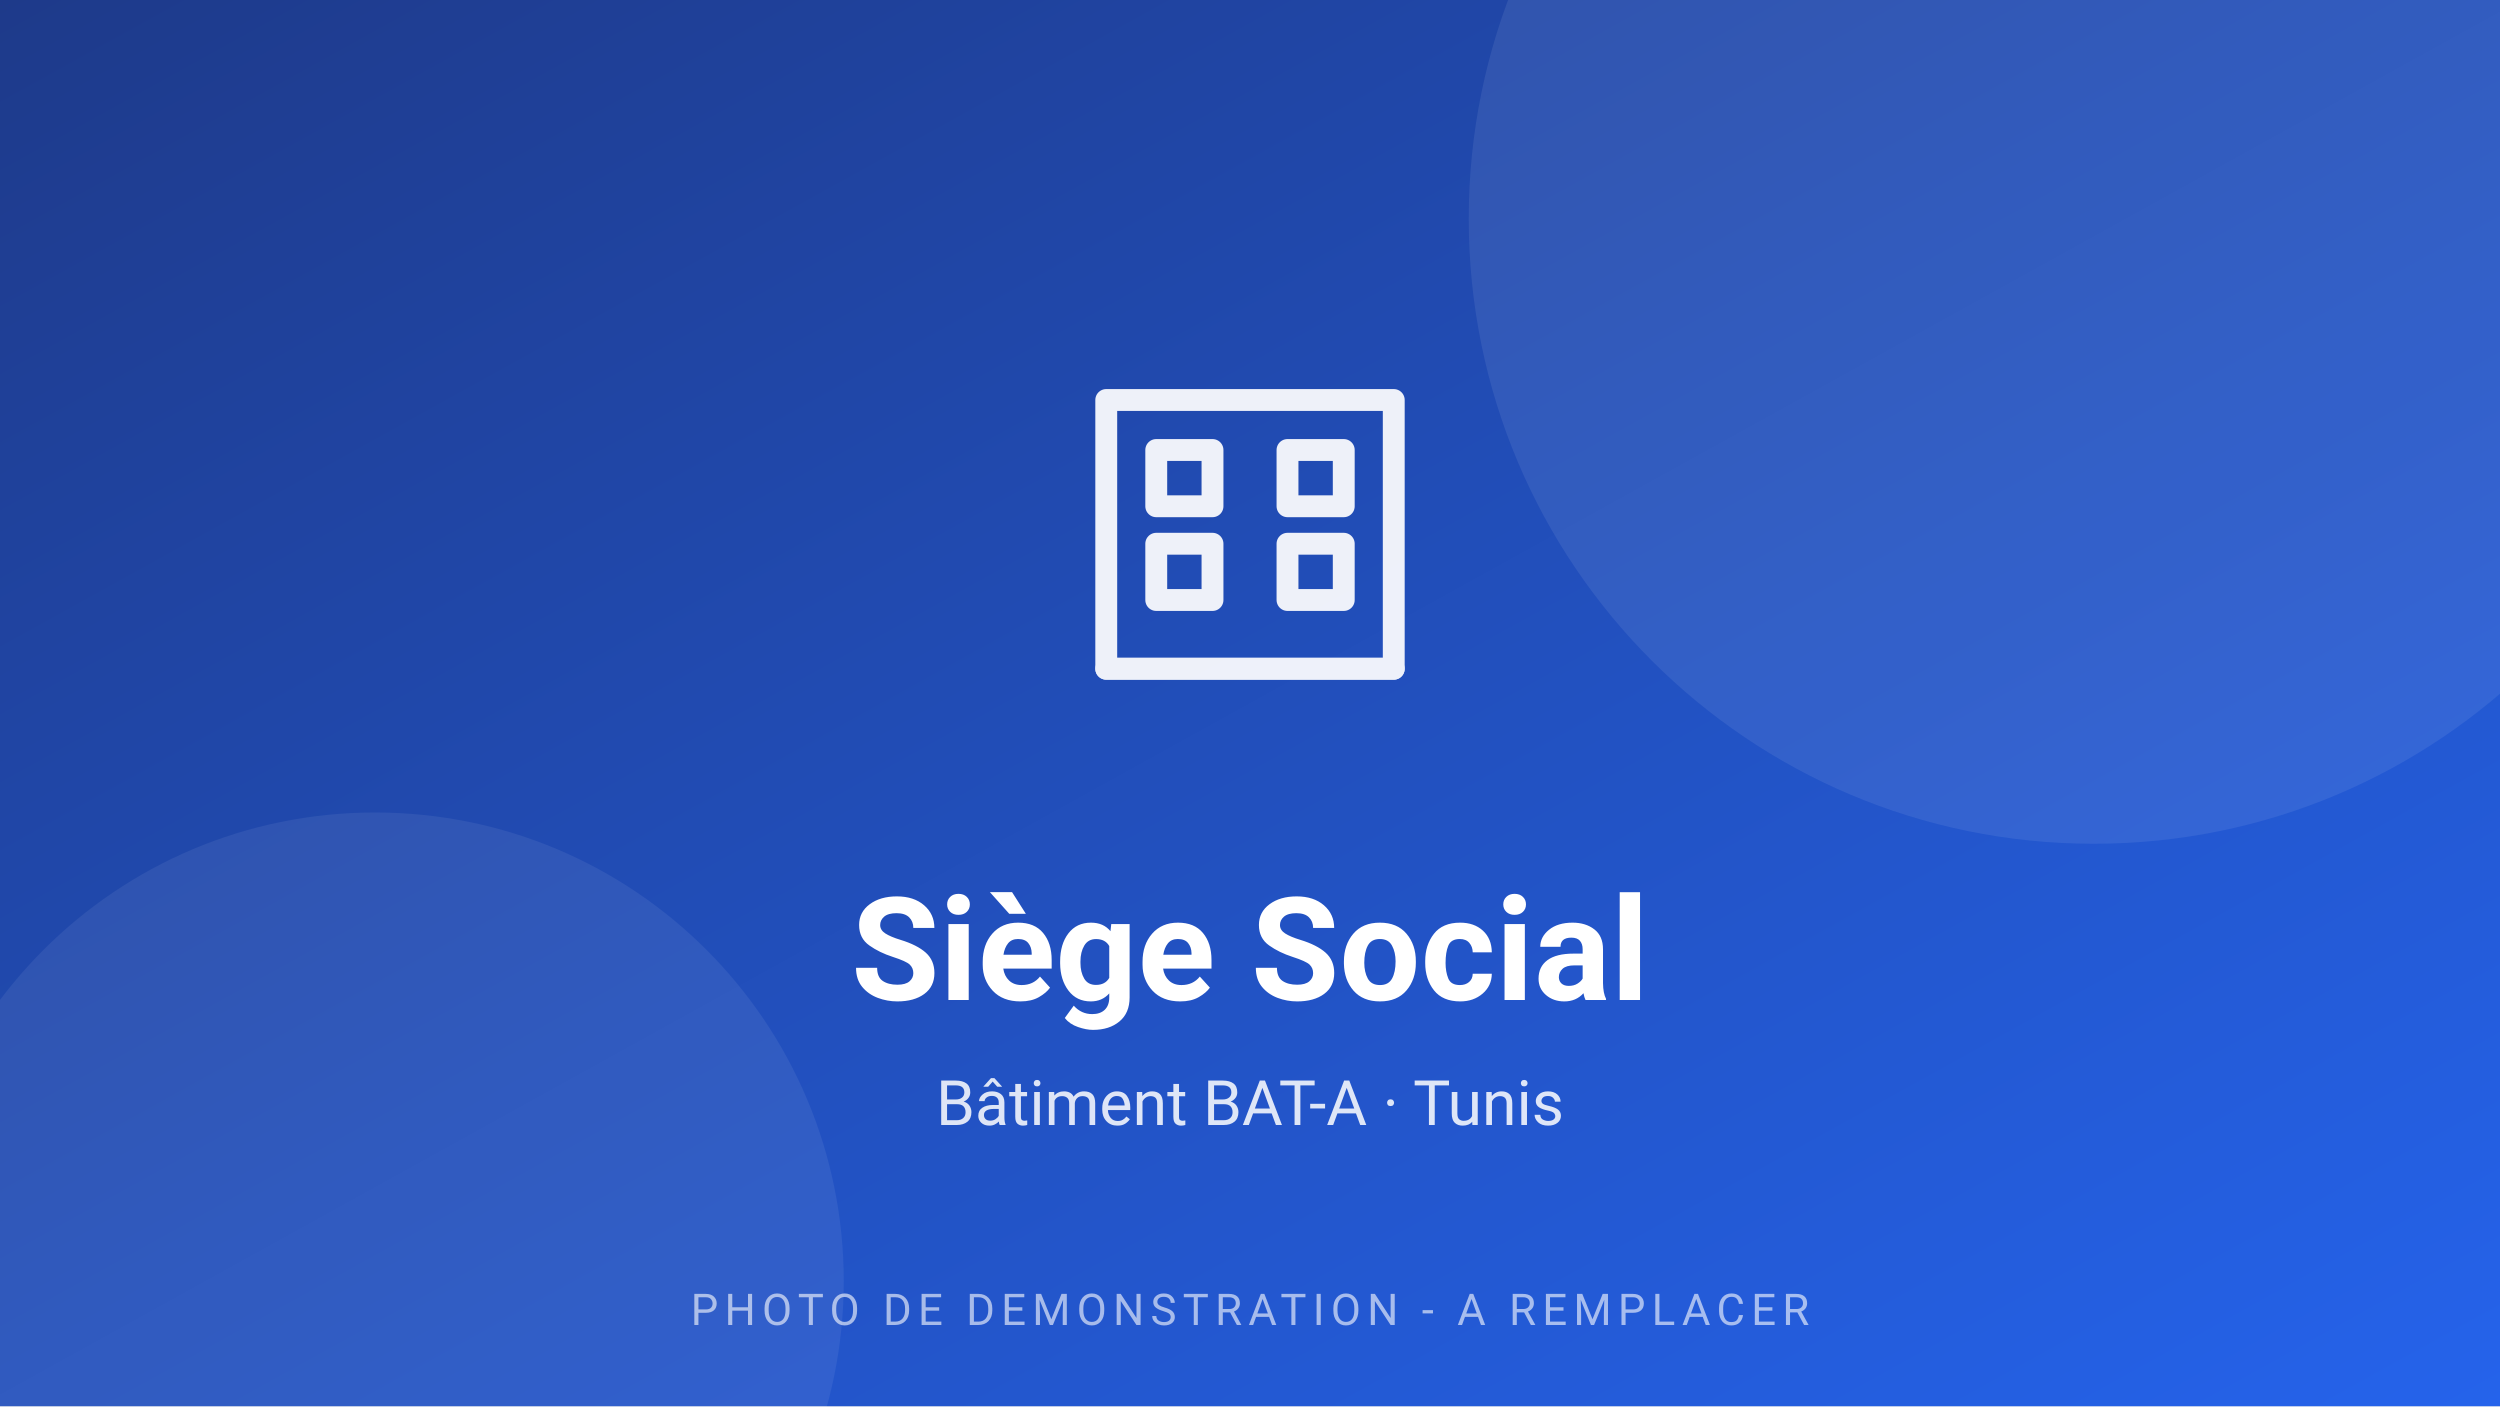
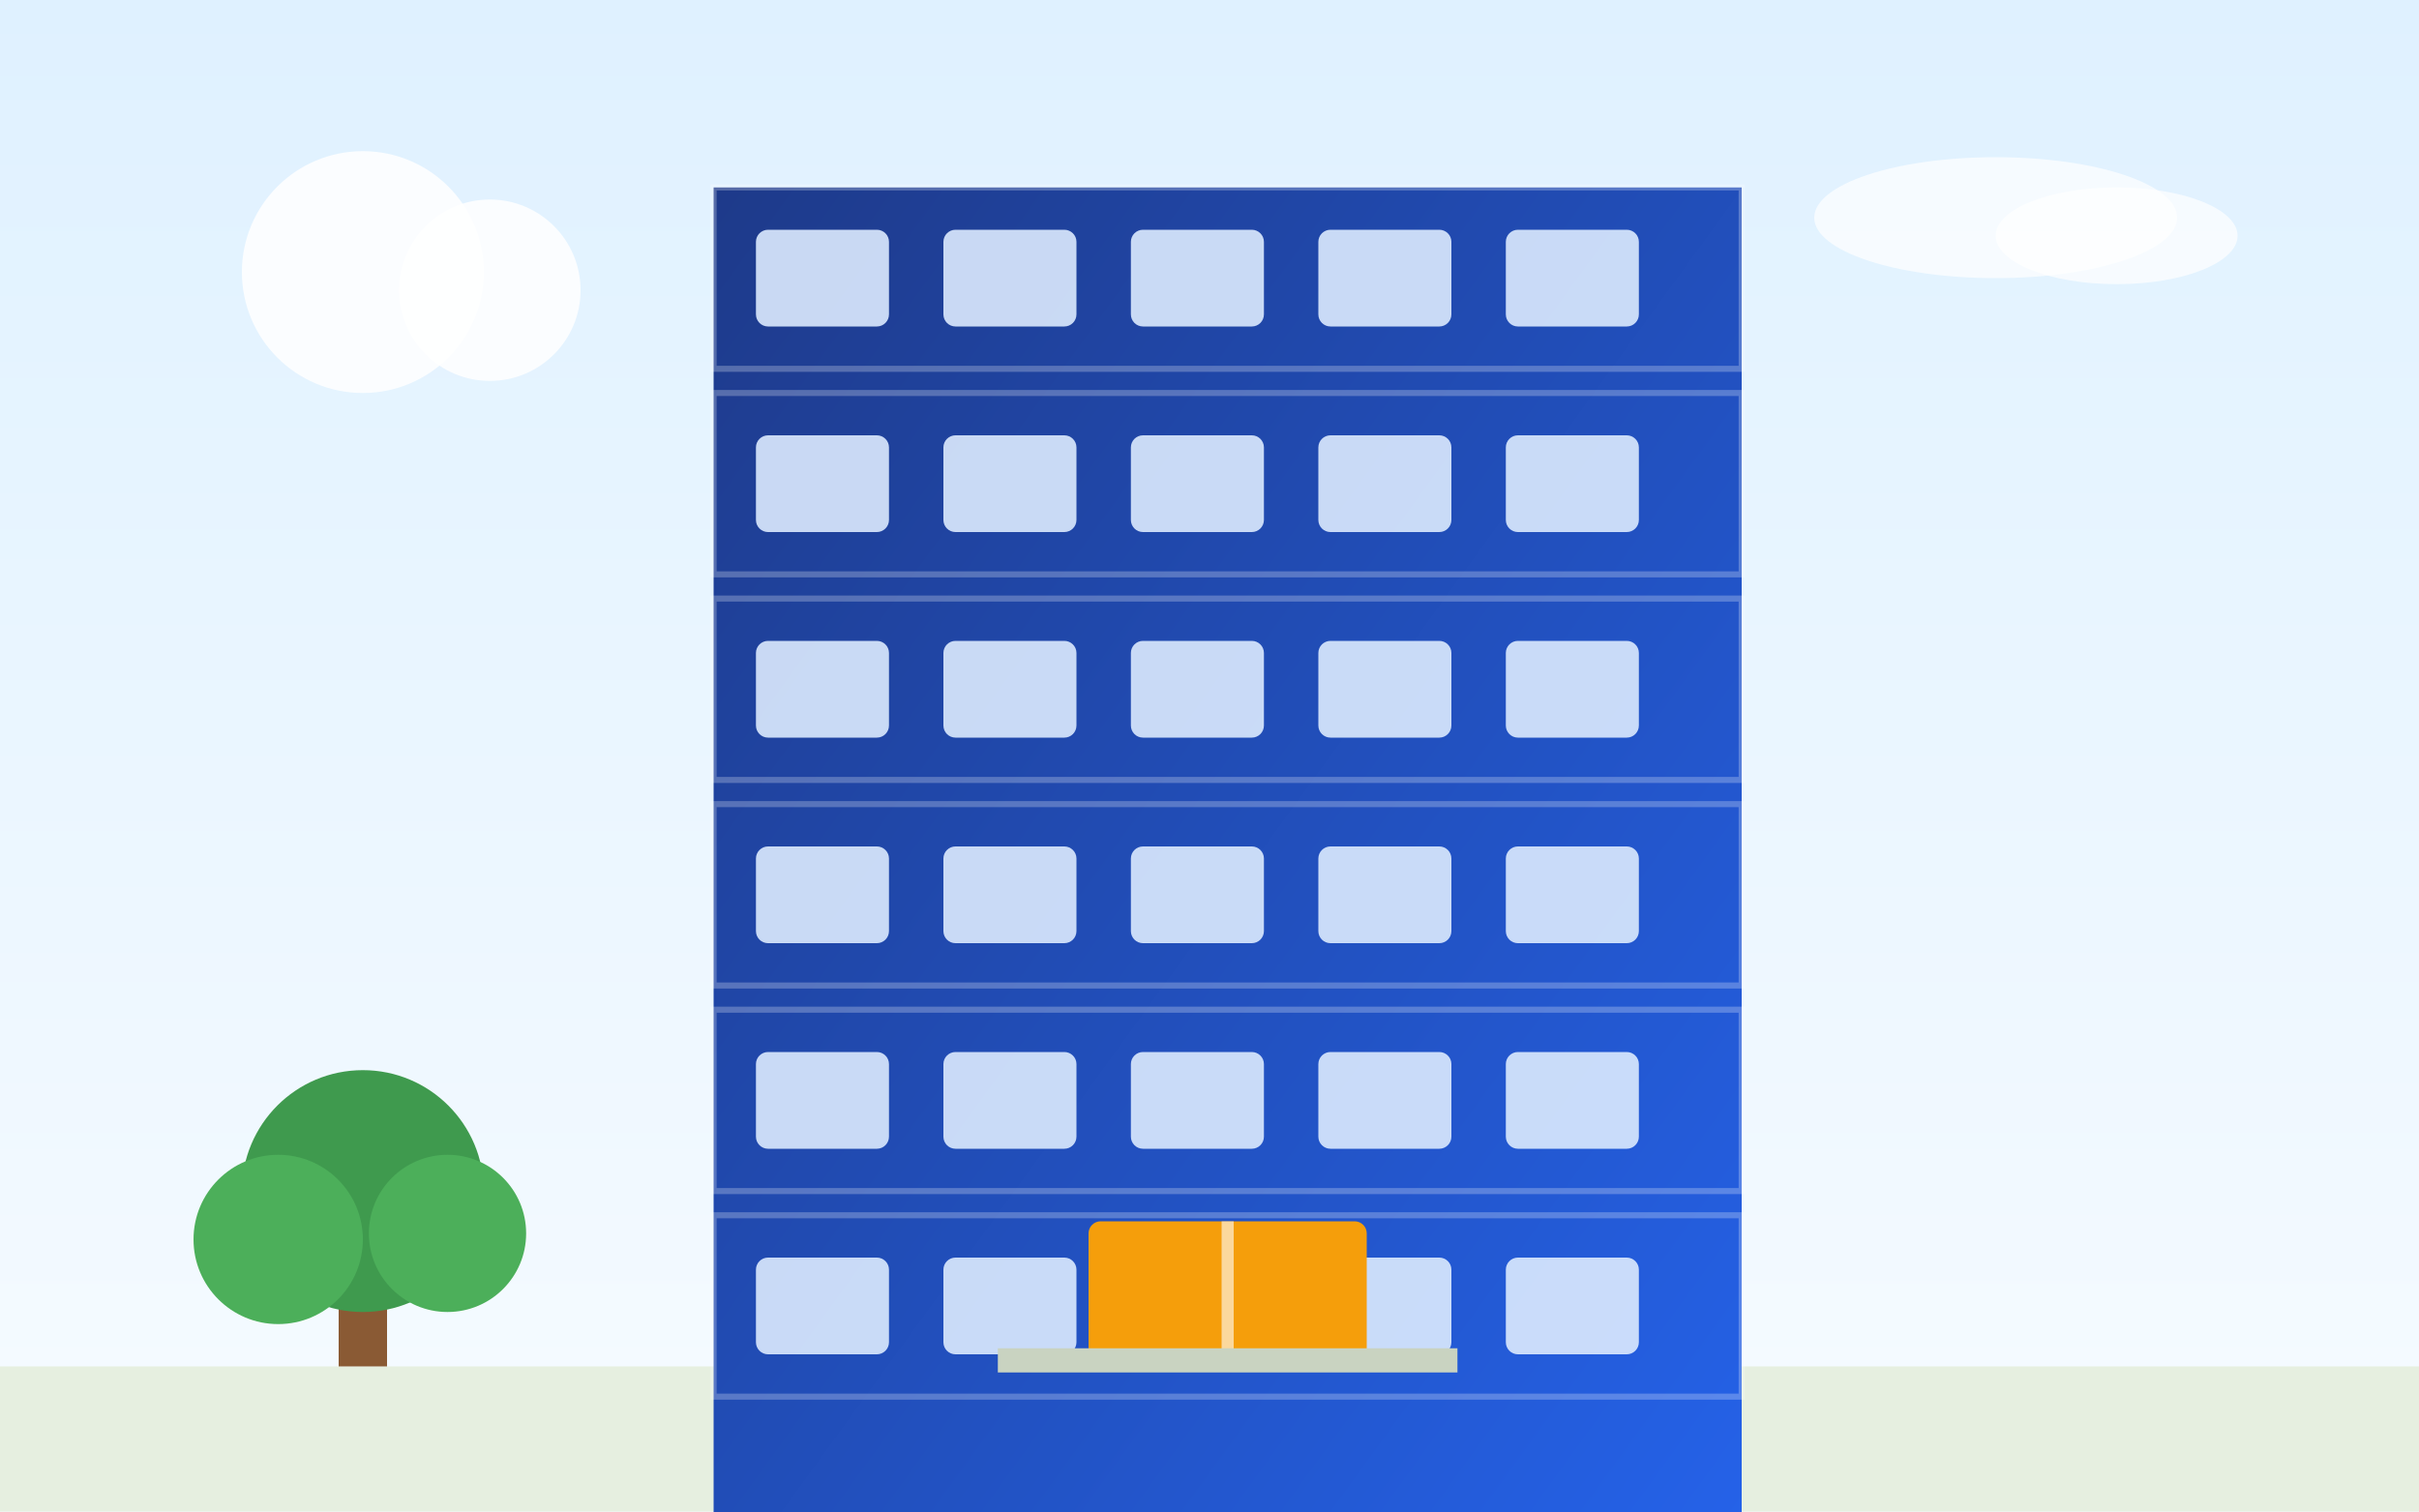
- <svg xmlns="http://www.w3.org/2000/svg" viewBox="0 0 800 450" font-family="Segoe UI, Roboto, Helvetica, Arial, sans-serif">
+ <svg xmlns="http://www.w3.org/2000/svg" viewBox="0 0 800 500">
  <defs>
-     <linearGradient id="g" x1="0" y1="0" x2="1" y2="1">
+     <linearGradient id="sky" x1="0" y1="0" x2="0" y2="1">
+       <stop offset="0" stop-color="#dff1ff" />
+       <stop offset="1" stop-color="#f6fbff" />
+     </linearGradient>
+     <linearGradient id="fac" x1="0" y1="0" x2="1" y2="1">
      <stop offset="0" stop-color="#1e3a8a" />
      <stop offset="1" stop-color="#2563eb" />
    </linearGradient>
  </defs>
-   <rect width="800" height="450" fill="url(#g)" />
-   <circle cx="670" cy="70" r="200" fill="#ffffff" opacity="0.08" />
-   <circle cx="120" cy="410" r="150" fill="#ffffff" opacity="0.07" />
-   <g transform="translate(400 168)" fill="none" stroke="#ffffff" stroke-width="7" stroke-linecap="round" stroke-linejoin="round" opacity="0.92">
-     <rect x="-46" y="-40" width="92" height="86" />
-     <line x1="-46" y1="46" x2="46" y2="46" />
-     <rect x="-30" y="-24" width="18" height="18" />
-     <rect x="12" y="-24" width="18" height="18" />
-     <rect x="-30" y="6" width="18" height="18" />
-     <rect x="12" y="6" width="18" height="18" />
+   <rect width="800" height="500" fill="url(#sky)" />
+   <circle cx="120" cy="90" r="40" fill="#fff" opacity=".85" />
+   <circle cx="162" cy="96" r="30" fill="#fff" opacity=".85" />
+   <ellipse cx="660" cy="72" rx="60" ry="20" fill="#ffffff" opacity=".7" />
+   <ellipse cx="700" cy="78" rx="40" ry="16" fill="#ffffff" opacity=".7" />
+   <rect x="0" y="452" width="800" height="48" fill="#e6efe0" />
+   <rect x="236" y="62" width="340" height="470" fill="url(#fac)" />
+   <rect x="250" y="76" width="44" height="32" rx="4" fill="#dbeafe" opacity=".9" />
+   <rect x="312" y="76" width="44" height="32" rx="4" fill="#dbeafe" opacity=".9" />
+   <rect x="374" y="76" width="44" height="32" rx="4" fill="#dbeafe" opacity=".9" />
+   <rect x="436" y="76" width="44" height="32" rx="4" fill="#dbeafe" opacity=".9" />
+   <rect x="498" y="76" width="44" height="32" rx="4" fill="#dbeafe" opacity=".9" />
+   <rect x="236" y="62" width="340" height="60" fill="none" stroke="#ffffff" stroke-width="2" opacity=".25" />
+   <rect x="250" y="144" width="44" height="32" rx="4" fill="#dbeafe" opacity=".9" />
+   <rect x="312" y="144" width="44" height="32" rx="4" fill="#dbeafe" opacity=".9" />
+   <rect x="374" y="144" width="44" height="32" rx="4" fill="#dbeafe" opacity=".9" />
+   <rect x="436" y="144" width="44" height="32" rx="4" fill="#dbeafe" opacity=".9" />
+   <rect x="498" y="144" width="44" height="32" rx="4" fill="#dbeafe" opacity=".9" />
+   <rect x="236" y="130" width="340" height="60" fill="none" stroke="#ffffff" stroke-width="2" opacity=".25" />
+   <rect x="250" y="212" width="44" height="32" rx="4" fill="#dbeafe" opacity=".9" />
+   <rect x="312" y="212" width="44" height="32" rx="4" fill="#dbeafe" opacity=".9" />
+   <rect x="374" y="212" width="44" height="32" rx="4" fill="#dbeafe" opacity=".9" />
+   <rect x="436" y="212" width="44" height="32" rx="4" fill="#dbeafe" opacity=".9" />
+   <rect x="498" y="212" width="44" height="32" rx="4" fill="#dbeafe" opacity=".9" />
+   <rect x="236" y="198" width="340" height="60" fill="none" stroke="#ffffff" stroke-width="2" opacity=".25" />
+   <rect x="250" y="280" width="44" height="32" rx="4" fill="#dbeafe" opacity=".9" />
+   <rect x="312" y="280" width="44" height="32" rx="4" fill="#dbeafe" opacity=".9" />
+   <rect x="374" y="280" width="44" height="32" rx="4" fill="#dbeafe" opacity=".9" />
+   <rect x="436" y="280" width="44" height="32" rx="4" fill="#dbeafe" opacity=".9" />
+   <rect x="498" y="280" width="44" height="32" rx="4" fill="#dbeafe" opacity=".9" />
+   <rect x="236" y="266" width="340" height="60" fill="none" stroke="#ffffff" stroke-width="2" opacity=".25" />
+   <rect x="250" y="348" width="44" height="32" rx="4" fill="#dbeafe" opacity=".9" />
+   <rect x="312" y="348" width="44" height="32" rx="4" fill="#dbeafe" opacity=".9" />
+   <rect x="374" y="348" width="44" height="32" rx="4" fill="#dbeafe" opacity=".9" />
+   <rect x="436" y="348" width="44" height="32" rx="4" fill="#dbeafe" opacity=".9" />
+   <rect x="498" y="348" width="44" height="32" rx="4" fill="#dbeafe" opacity=".9" />
+   <rect x="236" y="334" width="340" height="60" fill="none" stroke="#ffffff" stroke-width="2" opacity=".25" />
+   <rect x="250" y="416" width="44" height="32" rx="4" fill="#dbeafe" opacity=".9" />
+   <rect x="312" y="416" width="44" height="32" rx="4" fill="#dbeafe" opacity=".9" />
+   <rect x="374" y="416" width="44" height="32" rx="4" fill="#dbeafe" opacity=".9" />
+   <rect x="436" y="416" width="44" height="32" rx="4" fill="#dbeafe" opacity=".9" />
+   <rect x="498" y="416" width="44" height="32" rx="4" fill="#dbeafe" opacity=".9" />
+   <rect x="236" y="402" width="340" height="60" fill="none" stroke="#ffffff" stroke-width="2" opacity=".25" />
+   <rect x="360" y="404" width="92" height="48" rx="4" fill="#f59e0b" />
+   <rect x="404" y="404" width="4" height="48" fill="#ffffff" opacity=".6" />
+   <rect x="330" y="446" width="152" height="8" fill="#c9d3c1" />
+   <g transform="translate(120 452)">
+     <rect x="-8" y="-40" width="16" height="40" fill="#8a5a34" />
+     <circle cx="0" cy="-58" r="40" fill="#3f9a4e" />
+     <circle cx="-28" cy="-42" r="28" fill="#4caf5a" />
+     <circle cx="28" cy="-44" r="26" fill="#4caf5a" />
  </g>
-   <text x="400" y="320" text-anchor="middle" fill="#ffffff" font-size="46" font-weight="700">Siège Social</text>
-   <text x="400" y="360" text-anchor="middle" fill="#ffffff" font-size="20" opacity="0.85">Bâtiment BAT-A · Tunis</text>
-   <text x="400" y="424" text-anchor="middle" fill="#ffffff" font-size="14" opacity="0.6" letter-spacing="2">PHOTO DE DEMONSTRATION - A REMPLACER</text>
</svg>
